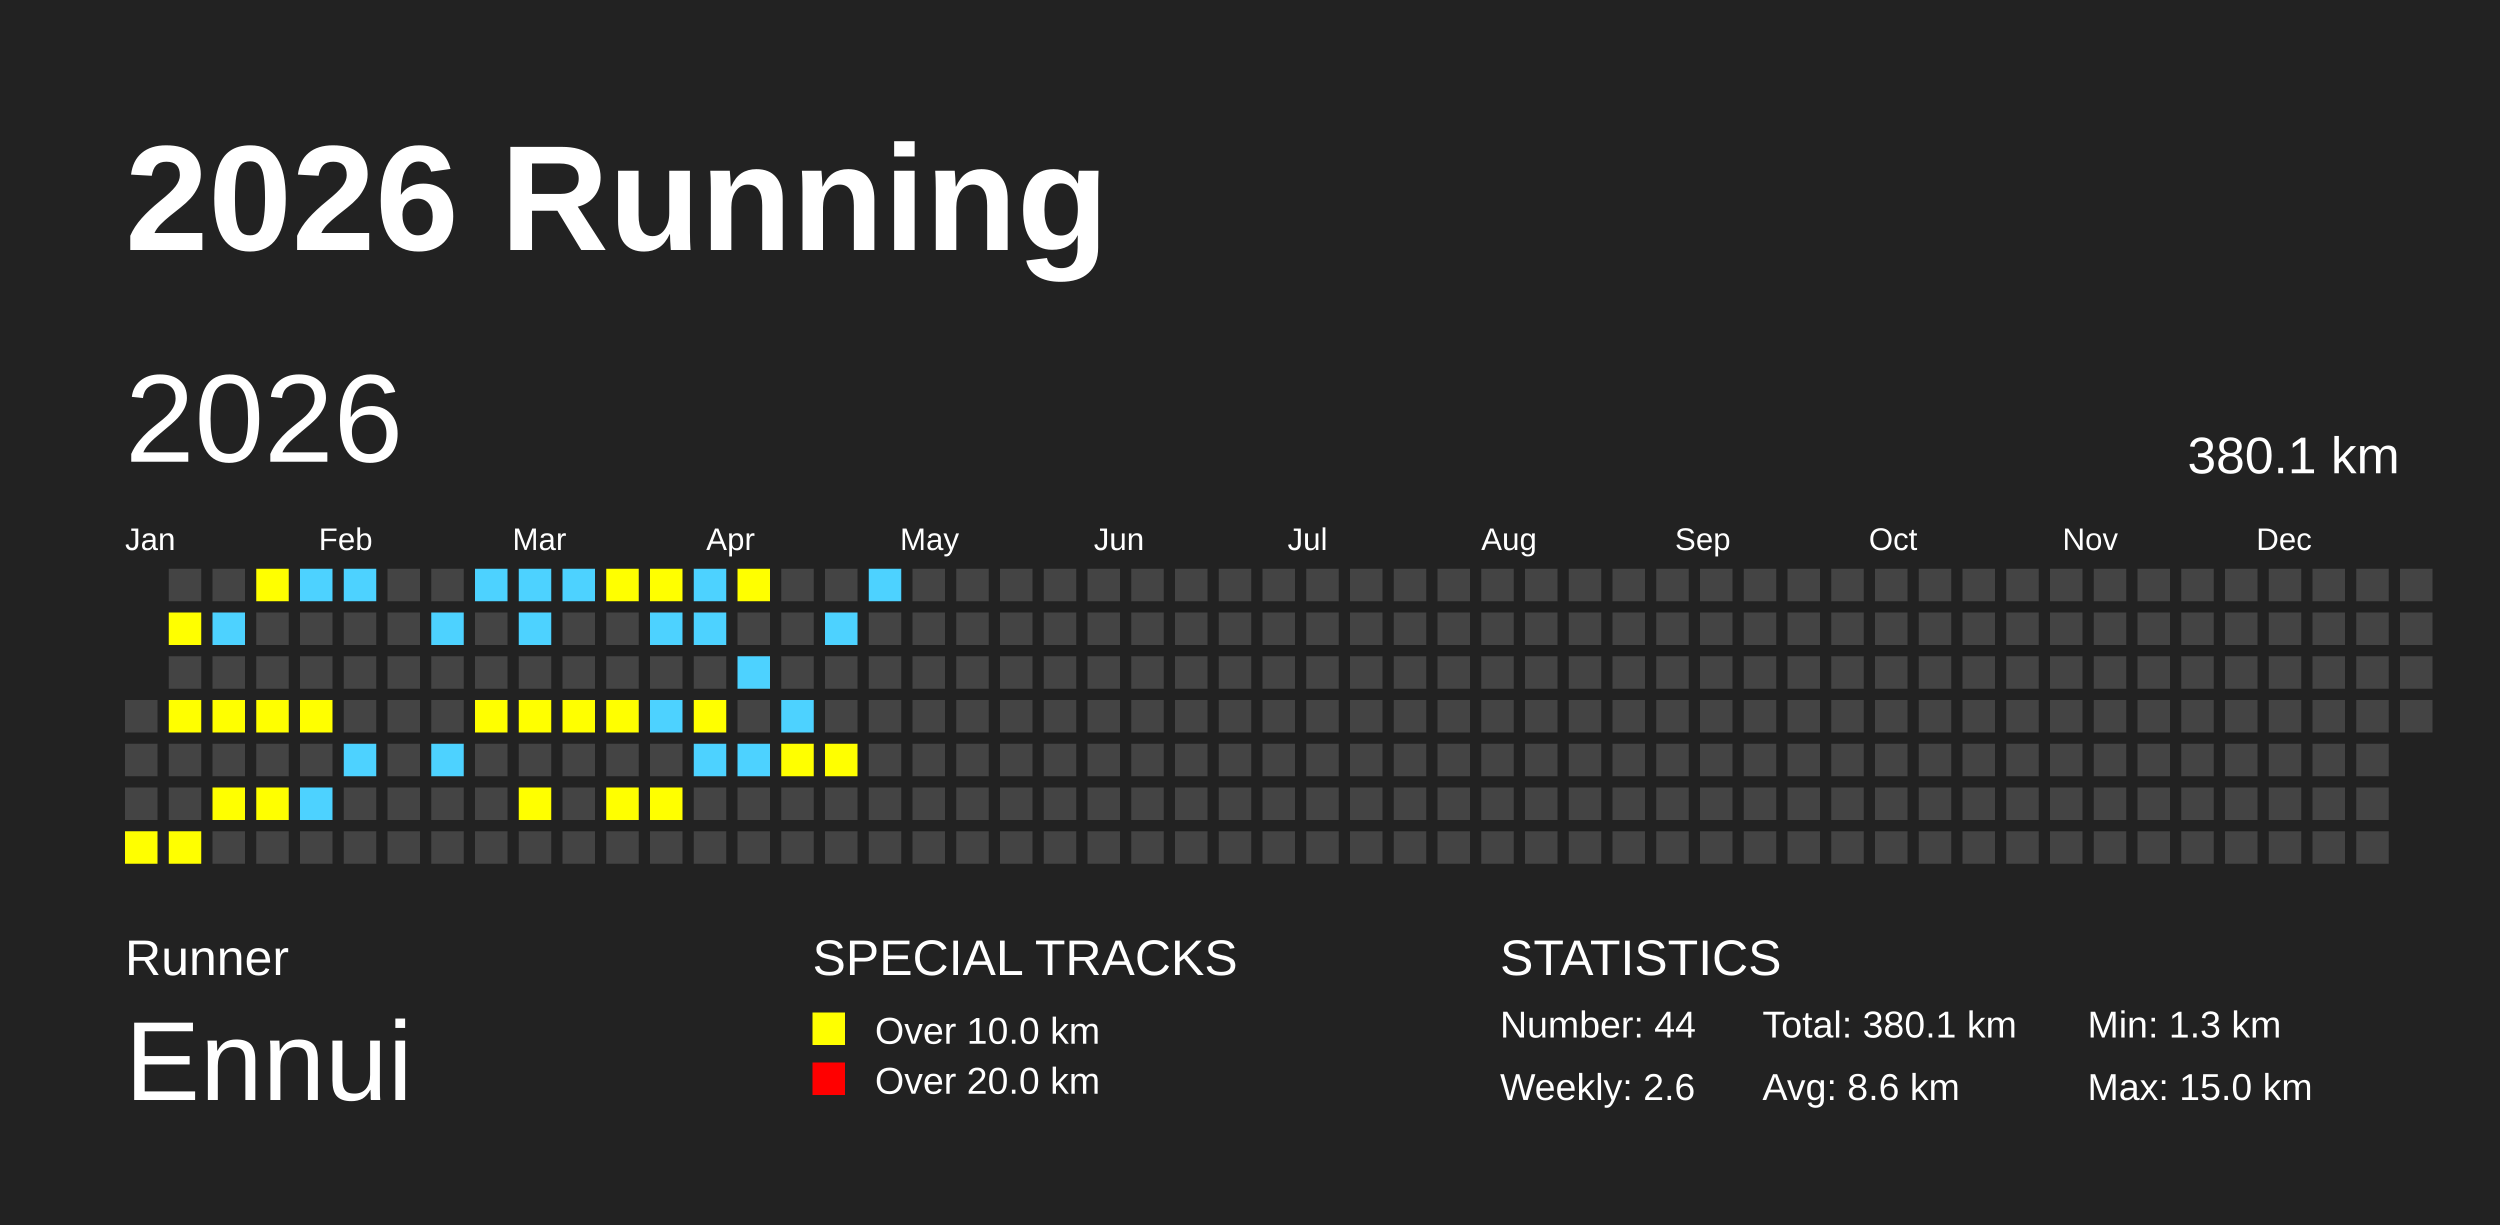
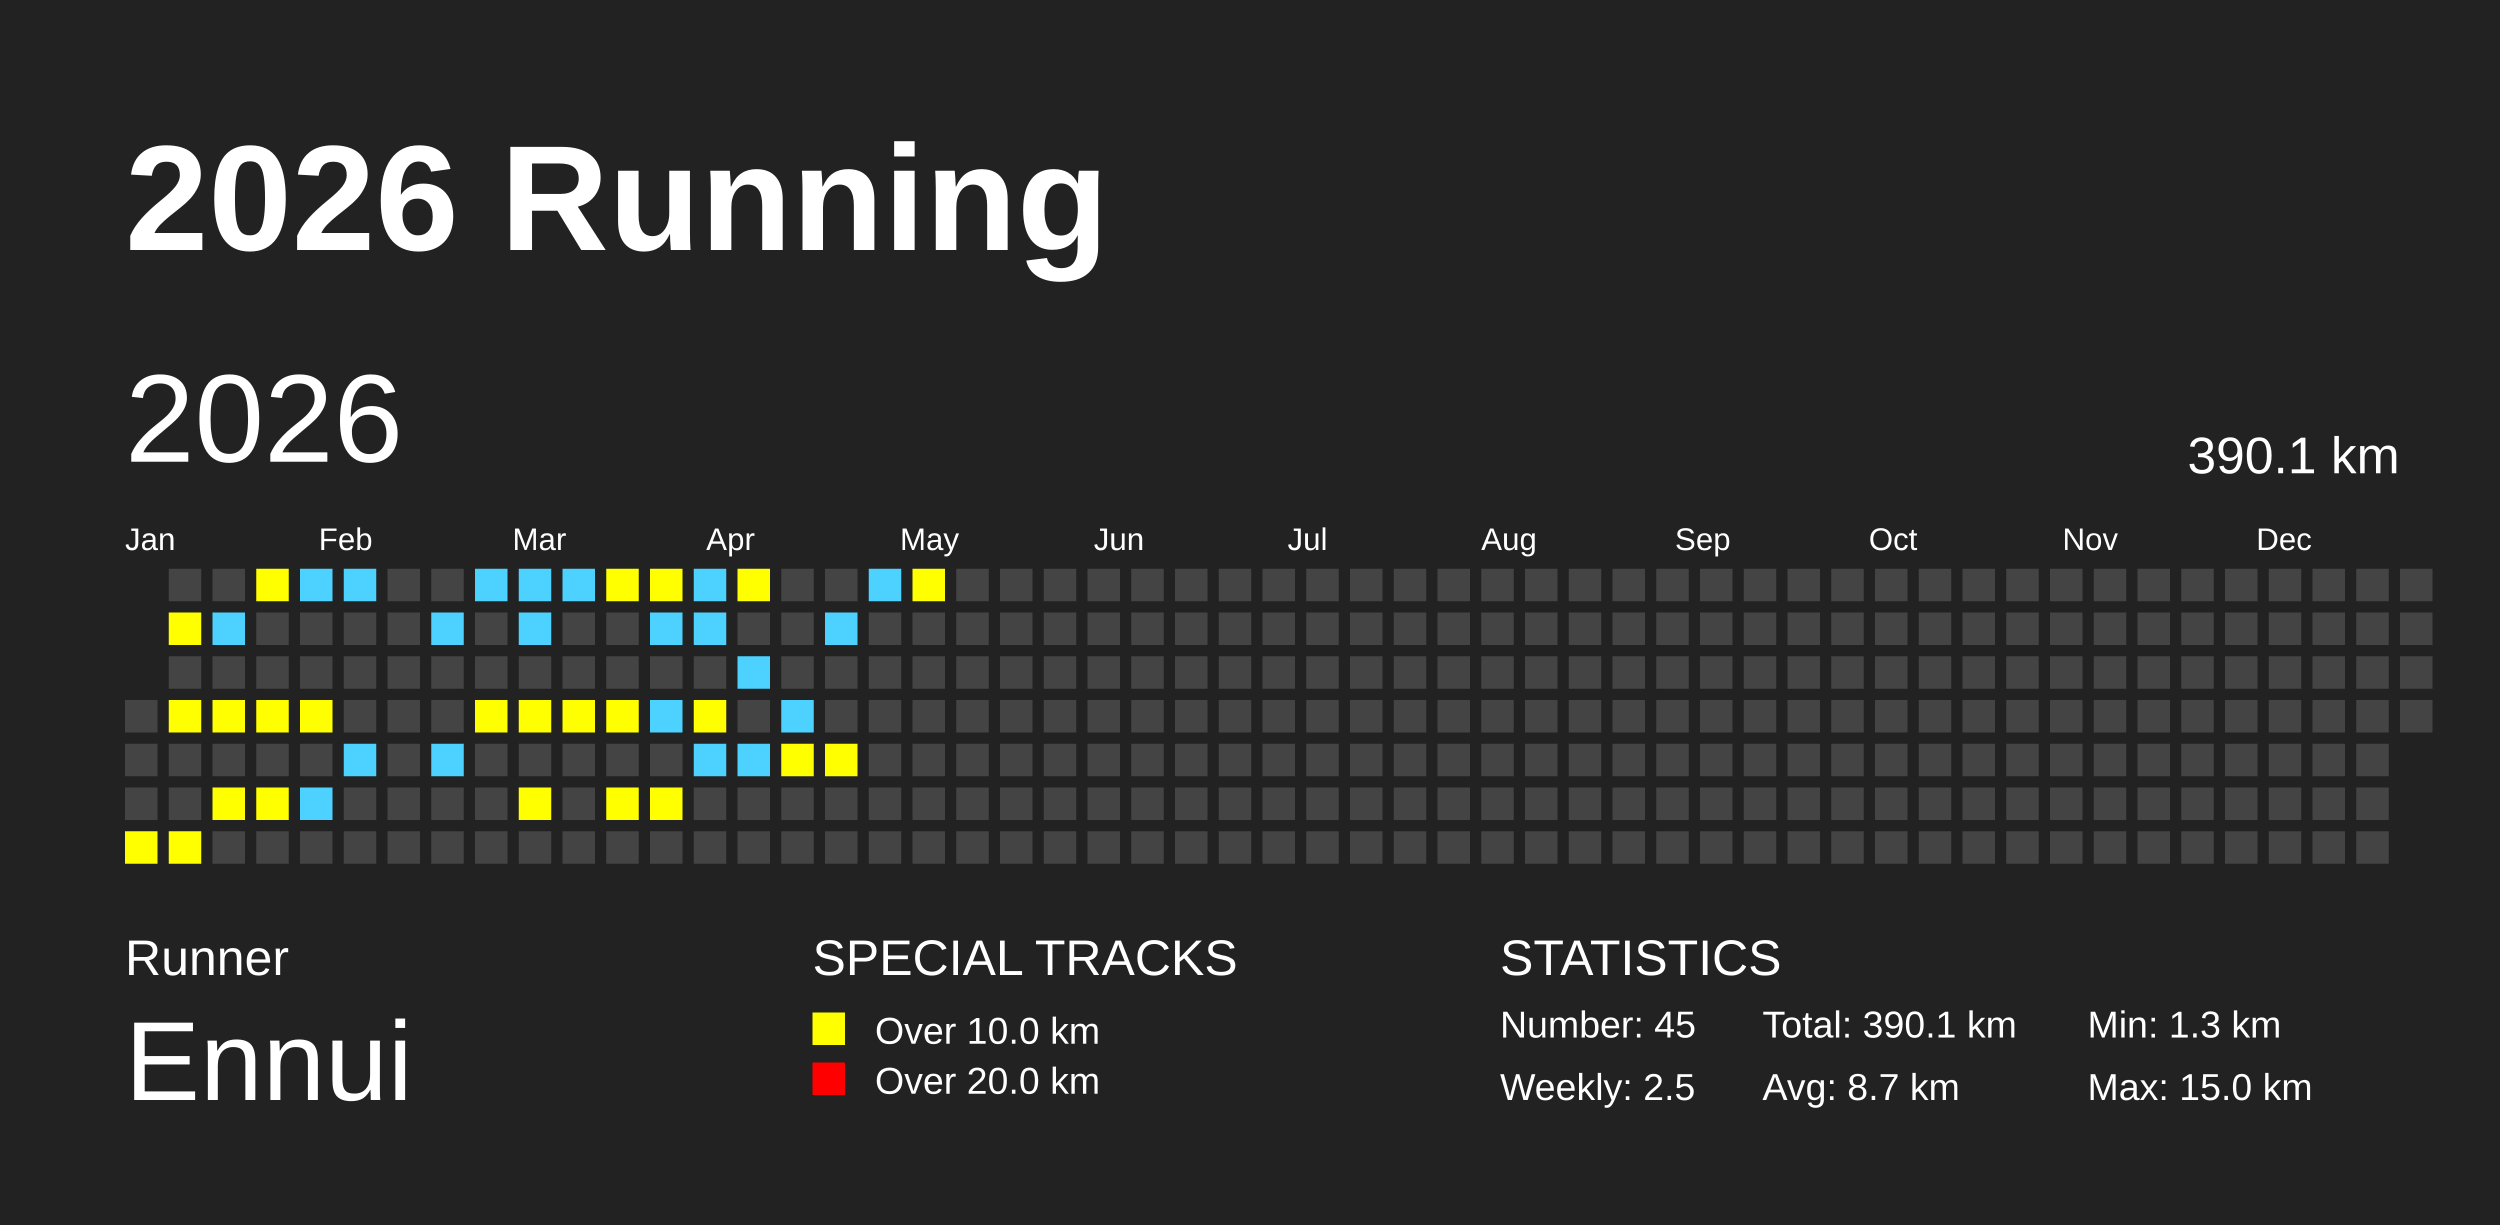
<svg xmlns="http://www.w3.org/2000/svg" baseProfile="full" height="98mm" version="1.1" viewBox="0,0,200,98" width="200mm">
  <defs />
  <rect fill="#222222" height="98" width="200" x="0" y="0" />
  <text fill="#FFFFFF" style="font-size:12px; font-family:Arial; font-weight:bold;" x="10" y="20">2026 Running</text>
  <text fill="#FFFFFF" style="font-size:4px; font-family:Arial" x="10" y="78">Runner</text>
  <text fill="#FFFFFF" style="font-size:9px; font-family:Arial" x="10" y="88">Ennui</text>
  <text fill="#FFFFFF" style="font-size:4px; font-family:Arial" x="65" y="78">SPECIAL TRACKS</text>
  <rect fill="yellow" height="2.6" width="2.6" x="65" y="81" />
  <text fill="#FFFFFF" style="font-size:3px; font-family:Arial" x="70" y="83.5">Over 10.0 km</text>
  <rect fill="red" height="2.6" width="2.6" x="65" y="85" />
  <text fill="#FFFFFF" style="font-size:3px; font-family:Arial" x="70" y="87.5">Over 20.0 km</text>
  <text fill="#FFFFFF" style="font-size:4px; font-family:Arial" x="120" y="78">STATISTICS</text>
-   <text fill="#FFFFFF" style="font-size:3px; font-family:Arial" x="120" y="83">Number: 44</text>
-   <text fill="#FFFFFF" style="font-size:3px; font-family:Arial" x="120" y="88">Weekly: 2.6</text>
-   <text fill="#FFFFFF" style="font-size:3px; font-family:Arial" x="141" y="83">Total: 380.1 km</text>
-   <text fill="#FFFFFF" style="font-size:3px; font-family:Arial" x="141" y="88">Avg: 8.6 km</text>
+   <text fill="#FFFFFF" style="font-size:3px; font-family:Arial" x="120" y="83">Number: 45</text>
+   <text fill="#FFFFFF" style="font-size:3px; font-family:Arial" x="120" y="88">Weekly: 2.5</text>
+   <text fill="#FFFFFF" style="font-size:3px; font-family:Arial" x="141" y="83">Total: 390.1 km</text>
+   <text fill="#FFFFFF" style="font-size:3px; font-family:Arial" x="141" y="88">Avg: 8.7 km</text>
  <text fill="#FFFFFF" style="font-size:3px; font-family:Arial" x="167" y="83">Min: 1.3 km</text>
  <text fill="#FFFFFF" style="font-size:3px; font-family:Arial" x="167" y="88">Max: 15.0 km</text>
  <text dominant-baseline="hanging" fill="#FFFFFF" style="font-size:10.0px; font-family:Arial;" x="10" y="30">2026</text>
-   <text dominant-baseline="hanging" fill="#FFFFFF" style="font-size:4.125px; font-family:Arial;" x="175" y="35">380.1 km</text>
+   <text dominant-baseline="hanging" fill="#FFFFFF" style="font-size:4.125px; font-family:Arial;" x="175" y="35">390.1 km</text>
  <text fill="#FFFFFF" style="font-size:2.5px; font-family:Arial" x="10.0" y="44">Jan</text>
  <text fill="#FFFFFF" style="font-size:2.5px; font-family:Arial" x="25.5" y="44">Feb</text>
  <text fill="#FFFFFF" style="font-size:2.5px; font-family:Arial" x="41.0" y="44">Mar</text>
  <text fill="#FFFFFF" style="font-size:2.5px; font-family:Arial" x="56.5" y="44">Apr</text>
  <text fill="#FFFFFF" style="font-size:2.5px; font-family:Arial" x="72.0" y="44">May</text>
  <text fill="#FFFFFF" style="font-size:2.5px; font-family:Arial" x="87.5" y="44">Jun</text>
  <text fill="#FFFFFF" style="font-size:2.5px; font-family:Arial" x="103.0" y="44">Jul</text>
  <text fill="#FFFFFF" style="font-size:2.5px; font-family:Arial" x="118.5" y="44">Aug</text>
  <text fill="#FFFFFF" style="font-size:2.5px; font-family:Arial" x="134.0" y="44">Sep</text>
  <text fill="#FFFFFF" style="font-size:2.5px; font-family:Arial" x="149.5" y="44">Oct</text>
  <text fill="#FFFFFF" style="font-size:2.5px; font-family:Arial" x="165.0" y="44">Nov</text>
  <text fill="#FFFFFF" style="font-size:2.5px; font-family:Arial" x="180.5" y="44">Dec</text>
  <rect fill="#444444" height="2.6" width="2.6" x="10.0" y="56.0" />
  <rect fill="#444444" height="2.6" width="2.6" x="10.0" y="59.5" />
  <rect fill="#444444" height="2.6" width="2.6" x="10.0" y="63.0" />
  <rect fill="yellow" height="2.6" width="2.6" x="10.0" y="66.5" />
  <rect fill="#444444" height="2.6" width="2.6" x="13.5" y="45.5" />
  <rect fill="yellow" height="2.6" width="2.6" x="13.5" y="49.0" />
  <rect fill="#444444" height="2.6" width="2.6" x="13.5" y="52.5" />
  <rect fill="yellow" height="2.6" width="2.6" x="13.5" y="56.0" />
  <rect fill="#444444" height="2.6" width="2.6" x="13.5" y="59.5" />
  <rect fill="#444444" height="2.6" width="2.6" x="13.5" y="63.0" />
  <rect fill="yellow" height="2.6" width="2.6" x="13.5" y="66.5" />
  <rect fill="#444444" height="2.6" width="2.6" x="17.0" y="45.5" />
  <rect fill="#4DD2FF" height="2.6" width="2.6" x="17.0" y="49.0" />
  <rect fill="#444444" height="2.6" width="2.6" x="17.0" y="52.5" />
  <rect fill="yellow" height="2.6" width="2.6" x="17.0" y="56.0" />
  <rect fill="#444444" height="2.6" width="2.6" x="17.0" y="59.5" />
  <rect fill="yellow" height="2.6" width="2.6" x="17.0" y="63.0" />
  <rect fill="#444444" height="2.6" width="2.6" x="17.0" y="66.5" />
  <rect fill="yellow" height="2.6" width="2.6" x="20.5" y="45.5" />
  <rect fill="#444444" height="2.6" width="2.6" x="20.5" y="49.0" />
  <rect fill="#444444" height="2.6" width="2.6" x="20.5" y="52.5" />
  <rect fill="yellow" height="2.6" width="2.6" x="20.5" y="56.0" />
  <rect fill="#444444" height="2.6" width="2.6" x="20.5" y="59.5" />
  <rect fill="yellow" height="2.6" width="2.6" x="20.5" y="63.0" />
  <rect fill="#444444" height="2.6" width="2.6" x="20.5" y="66.5" />
  <rect fill="#4DD2FF" height="2.6" width="2.6" x="24.0" y="45.5" />
  <rect fill="#444444" height="2.6" width="2.6" x="24.0" y="49.0" />
  <rect fill="#444444" height="2.6" width="2.6" x="24.0" y="52.5" />
  <rect fill="yellow" height="2.6" width="2.6" x="24.0" y="56.0" />
  <rect fill="#444444" height="2.6" width="2.6" x="24.0" y="59.5" />
  <rect fill="#4DD2FF" height="2.6" width="2.6" x="24.0" y="63.0" />
  <rect fill="#444444" height="2.6" width="2.6" x="24.0" y="66.5" />
  <rect fill="#4DD2FF" height="2.6" width="2.6" x="27.5" y="45.5" />
  <rect fill="#444444" height="2.6" width="2.6" x="27.5" y="49.0" />
  <rect fill="#444444" height="2.6" width="2.6" x="27.5" y="52.5" />
  <rect fill="#444444" height="2.6" width="2.6" x="27.5" y="56.0" />
  <rect fill="#4DD2FF" height="2.6" width="2.6" x="27.5" y="59.5" />
  <rect fill="#444444" height="2.6" width="2.6" x="27.5" y="63.0" />
  <rect fill="#444444" height="2.6" width="2.6" x="27.5" y="66.5" />
  <rect fill="#444444" height="2.6" width="2.6" x="31.0" y="45.5" />
  <rect fill="#444444" height="2.6" width="2.6" x="31.0" y="49.0" />
  <rect fill="#444444" height="2.6" width="2.6" x="31.0" y="52.5" />
  <rect fill="#444444" height="2.6" width="2.6" x="31.0" y="56.0" />
  <rect fill="#444444" height="2.6" width="2.6" x="31.0" y="59.5" />
  <rect fill="#444444" height="2.6" width="2.6" x="31.0" y="63.0" />
  <rect fill="#444444" height="2.6" width="2.6" x="31.0" y="66.5" />
  <rect fill="#444444" height="2.6" width="2.6" x="34.5" y="45.5" />
  <rect fill="#4DD2FF" height="2.6" width="2.6" x="34.5" y="49.0" />
  <rect fill="#444444" height="2.6" width="2.6" x="34.5" y="52.5" />
  <rect fill="#444444" height="2.6" width="2.6" x="34.5" y="56.0" />
  <rect fill="#4DD2FF" height="2.6" width="2.6" x="34.5" y="59.5" />
  <rect fill="#444444" height="2.6" width="2.6" x="34.5" y="63.0" />
  <rect fill="#444444" height="2.6" width="2.6" x="34.5" y="66.5" />
  <rect fill="#4DD2FF" height="2.6" width="2.6" x="38.0" y="45.5" />
  <rect fill="#444444" height="2.6" width="2.6" x="38.0" y="49.0" />
  <rect fill="#444444" height="2.6" width="2.6" x="38.0" y="52.5" />
  <rect fill="yellow" height="2.6" width="2.6" x="38.0" y="56.0" />
  <rect fill="#444444" height="2.6" width="2.6" x="38.0" y="59.5" />
  <rect fill="#444444" height="2.6" width="2.6" x="38.0" y="63.0" />
  <rect fill="#444444" height="2.6" width="2.6" x="38.0" y="66.5" />
  <rect fill="#4DD2FF" height="2.6" width="2.6" x="41.5" y="45.5" />
  <rect fill="#4DD2FF" height="2.6" width="2.6" x="41.5" y="49.0" />
  <rect fill="#444444" height="2.6" width="2.6" x="41.5" y="52.5" />
  <rect fill="yellow" height="2.6" width="2.6" x="41.5" y="56.0" />
  <rect fill="#444444" height="2.6" width="2.6" x="41.5" y="59.5" />
  <rect fill="yellow" height="2.6" width="2.6" x="41.5" y="63.0" />
  <rect fill="#444444" height="2.6" width="2.6" x="41.5" y="66.5" />
  <rect fill="#4DD2FF" height="2.6" width="2.6" x="45.0" y="45.5" />
  <rect fill="#444444" height="2.6" width="2.6" x="45.0" y="49.0" />
  <rect fill="#444444" height="2.6" width="2.6" x="45.0" y="52.5" />
  <rect fill="yellow" height="2.6" width="2.6" x="45.0" y="56.0" />
  <rect fill="#444444" height="2.6" width="2.6" x="45.0" y="59.5" />
  <rect fill="#444444" height="2.6" width="2.6" x="45.0" y="63.0" />
  <rect fill="#444444" height="2.6" width="2.6" x="45.0" y="66.5" />
  <rect fill="yellow" height="2.6" width="2.6" x="48.5" y="45.5" />
  <rect fill="#444444" height="2.6" width="2.6" x="48.5" y="49.0" />
  <rect fill="#444444" height="2.6" width="2.6" x="48.5" y="52.5" />
  <rect fill="yellow" height="2.6" width="2.6" x="48.5" y="56.0" />
  <rect fill="#444444" height="2.6" width="2.6" x="48.5" y="59.5" />
  <rect fill="yellow" height="2.6" width="2.6" x="48.5" y="63.0" />
  <rect fill="#444444" height="2.6" width="2.6" x="48.5" y="66.5" />
  <rect fill="yellow" height="2.6" width="2.6" x="52.0" y="45.5" />
  <rect fill="#4DD2FF" height="2.6" width="2.6" x="52.0" y="49.0" />
  <rect fill="#444444" height="2.6" width="2.6" x="52.0" y="52.5" />
  <rect fill="#4DD2FF" height="2.6" width="2.6" x="52.0" y="56.0" />
  <rect fill="#444444" height="2.6" width="2.6" x="52.0" y="59.5" />
  <rect fill="yellow" height="2.6" width="2.6" x="52.0" y="63.0" />
  <rect fill="#444444" height="2.6" width="2.6" x="52.0" y="66.5" />
  <rect fill="#4DD2FF" height="2.6" width="2.6" x="55.5" y="45.5" />
  <rect fill="#4DD2FF" height="2.6" width="2.6" x="55.5" y="49.0" />
  <rect fill="#444444" height="2.6" width="2.6" x="55.5" y="52.5" />
  <rect fill="yellow" height="2.6" width="2.6" x="55.5" y="56.0" />
  <rect fill="#4DD2FF" height="2.6" width="2.6" x="55.5" y="59.5" />
  <rect fill="#444444" height="2.6" width="2.6" x="55.5" y="63.0" />
  <rect fill="#444444" height="2.6" width="2.6" x="55.5" y="66.5" />
  <rect fill="yellow" height="2.6" width="2.6" x="59.0" y="45.5" />
  <rect fill="#444444" height="2.6" width="2.6" x="59.0" y="49.0" />
  <rect fill="#4DD2FF" height="2.6" width="2.6" x="59.0" y="52.5" />
  <rect fill="#444444" height="2.6" width="2.6" x="59.0" y="56.0" />
  <rect fill="#4DD2FF" height="2.6" width="2.6" x="59.0" y="59.5" />
  <rect fill="#444444" height="2.6" width="2.6" x="59.0" y="63.0" />
  <rect fill="#444444" height="2.6" width="2.6" x="59.0" y="66.5" />
  <rect fill="#444444" height="2.6" width="2.6" x="62.5" y="45.5" />
  <rect fill="#444444" height="2.6" width="2.6" x="62.5" y="49.0" />
  <rect fill="#444444" height="2.6" width="2.6" x="62.5" y="52.5" />
  <rect fill="#4DD2FF" height="2.6" width="2.6" x="62.5" y="56.0" />
  <rect fill="yellow" height="2.6" width="2.6" x="62.5" y="59.5" />
  <rect fill="#444444" height="2.6" width="2.6" x="62.5" y="63.0" />
  <rect fill="#444444" height="2.6" width="2.6" x="62.5" y="66.5" />
  <rect fill="#444444" height="2.6" width="2.6" x="66.0" y="45.5" />
  <rect fill="#4DD2FF" height="2.6" width="2.6" x="66.0" y="49.0" />
  <rect fill="#444444" height="2.6" width="2.6" x="66.0" y="52.5" />
  <rect fill="#444444" height="2.6" width="2.6" x="66.0" y="56.0" />
  <rect fill="yellow" height="2.6" width="2.6" x="66.0" y="59.5" />
  <rect fill="#444444" height="2.6" width="2.6" x="66.0" y="63.0" />
  <rect fill="#444444" height="2.6" width="2.6" x="66.0" y="66.5" />
  <rect fill="#4DD2FF" height="2.6" width="2.6" x="69.5" y="45.5" />
  <rect fill="#444444" height="2.6" width="2.6" x="69.5" y="49.0" />
  <rect fill="#444444" height="2.6" width="2.6" x="69.5" y="52.5" />
  <rect fill="#444444" height="2.6" width="2.6" x="69.5" y="56.0" />
  <rect fill="#444444" height="2.6" width="2.6" x="69.5" y="59.5" />
  <rect fill="#444444" height="2.6" width="2.6" x="69.5" y="63.0" />
  <rect fill="#444444" height="2.6" width="2.6" x="69.5" y="66.5" />
-   <rect fill="#444444" height="2.6" width="2.6" x="73.0" y="45.5" />
+   <rect fill="yellow" height="2.6" width="2.6" x="73.0" y="45.5" />
  <rect fill="#444444" height="2.6" width="2.6" x="73.0" y="49.0" />
  <rect fill="#444444" height="2.6" width="2.6" x="73.0" y="52.5" />
  <rect fill="#444444" height="2.6" width="2.6" x="73.0" y="56.0" />
  <rect fill="#444444" height="2.6" width="2.6" x="73.0" y="59.5" />
  <rect fill="#444444" height="2.6" width="2.6" x="73.0" y="63.0" />
  <rect fill="#444444" height="2.6" width="2.6" x="73.0" y="66.5" />
  <rect fill="#444444" height="2.6" width="2.6" x="76.5" y="45.5" />
  <rect fill="#444444" height="2.6" width="2.6" x="76.5" y="49.0" />
  <rect fill="#444444" height="2.6" width="2.6" x="76.5" y="52.5" />
  <rect fill="#444444" height="2.6" width="2.6" x="76.5" y="56.0" />
  <rect fill="#444444" height="2.6" width="2.6" x="76.5" y="59.5" />
  <rect fill="#444444" height="2.6" width="2.6" x="76.5" y="63.0" />
  <rect fill="#444444" height="2.6" width="2.6" x="76.5" y="66.5" />
  <rect fill="#444444" height="2.6" width="2.6" x="80.0" y="45.5" />
  <rect fill="#444444" height="2.6" width="2.6" x="80.0" y="49.0" />
  <rect fill="#444444" height="2.6" width="2.6" x="80.0" y="52.5" />
  <rect fill="#444444" height="2.6" width="2.6" x="80.0" y="56.0" />
  <rect fill="#444444" height="2.6" width="2.6" x="80.0" y="59.5" />
  <rect fill="#444444" height="2.6" width="2.6" x="80.0" y="63.0" />
  <rect fill="#444444" height="2.6" width="2.6" x="80.0" y="66.5" />
  <rect fill="#444444" height="2.6" width="2.6" x="83.5" y="45.5" />
  <rect fill="#444444" height="2.6" width="2.6" x="83.5" y="49.0" />
  <rect fill="#444444" height="2.6" width="2.6" x="83.5" y="52.5" />
  <rect fill="#444444" height="2.6" width="2.6" x="83.5" y="56.0" />
  <rect fill="#444444" height="2.6" width="2.6" x="83.5" y="59.5" />
  <rect fill="#444444" height="2.6" width="2.6" x="83.5" y="63.0" />
  <rect fill="#444444" height="2.6" width="2.6" x="83.5" y="66.5" />
  <rect fill="#444444" height="2.6" width="2.6" x="87.0" y="45.5" />
  <rect fill="#444444" height="2.6" width="2.6" x="87.0" y="49.0" />
  <rect fill="#444444" height="2.6" width="2.6" x="87.0" y="52.5" />
  <rect fill="#444444" height="2.6" width="2.6" x="87.0" y="56.0" />
  <rect fill="#444444" height="2.6" width="2.6" x="87.0" y="59.5" />
  <rect fill="#444444" height="2.6" width="2.6" x="87.0" y="63.0" />
  <rect fill="#444444" height="2.6" width="2.6" x="87.0" y="66.5" />
  <rect fill="#444444" height="2.6" width="2.6" x="90.5" y="45.5" />
  <rect fill="#444444" height="2.6" width="2.6" x="90.5" y="49.0" />
  <rect fill="#444444" height="2.6" width="2.6" x="90.5" y="52.5" />
  <rect fill="#444444" height="2.6" width="2.6" x="90.5" y="56.0" />
  <rect fill="#444444" height="2.6" width="2.6" x="90.5" y="59.5" />
  <rect fill="#444444" height="2.6" width="2.6" x="90.5" y="63.0" />
  <rect fill="#444444" height="2.6" width="2.6" x="90.5" y="66.5" />
  <rect fill="#444444" height="2.6" width="2.6" x="94.0" y="45.5" />
  <rect fill="#444444" height="2.6" width="2.6" x="94.0" y="49.0" />
  <rect fill="#444444" height="2.6" width="2.6" x="94.0" y="52.5" />
  <rect fill="#444444" height="2.6" width="2.6" x="94.0" y="56.0" />
  <rect fill="#444444" height="2.6" width="2.6" x="94.0" y="59.5" />
  <rect fill="#444444" height="2.6" width="2.6" x="94.0" y="63.0" />
  <rect fill="#444444" height="2.6" width="2.6" x="94.0" y="66.5" />
  <rect fill="#444444" height="2.6" width="2.6" x="97.5" y="45.5" />
  <rect fill="#444444" height="2.6" width="2.6" x="97.5" y="49.0" />
  <rect fill="#444444" height="2.6" width="2.6" x="97.5" y="52.5" />
  <rect fill="#444444" height="2.6" width="2.6" x="97.5" y="56.0" />
  <rect fill="#444444" height="2.6" width="2.6" x="97.5" y="59.5" />
  <rect fill="#444444" height="2.6" width="2.6" x="97.5" y="63.0" />
  <rect fill="#444444" height="2.6" width="2.6" x="97.5" y="66.5" />
  <rect fill="#444444" height="2.6" width="2.6" x="101.0" y="45.5" />
  <rect fill="#444444" height="2.6" width="2.6" x="101.0" y="49.0" />
  <rect fill="#444444" height="2.6" width="2.6" x="101.0" y="52.5" />
  <rect fill="#444444" height="2.6" width="2.6" x="101.0" y="56.0" />
  <rect fill="#444444" height="2.6" width="2.6" x="101.0" y="59.5" />
  <rect fill="#444444" height="2.6" width="2.6" x="101.0" y="63.0" />
  <rect fill="#444444" height="2.6" width="2.6" x="101.0" y="66.5" />
  <rect fill="#444444" height="2.6" width="2.6" x="104.5" y="45.5" />
  <rect fill="#444444" height="2.6" width="2.6" x="104.5" y="49.0" />
  <rect fill="#444444" height="2.6" width="2.6" x="104.5" y="52.5" />
  <rect fill="#444444" height="2.6" width="2.6" x="104.5" y="56.0" />
  <rect fill="#444444" height="2.6" width="2.6" x="104.5" y="59.5" />
  <rect fill="#444444" height="2.6" width="2.6" x="104.5" y="63.0" />
  <rect fill="#444444" height="2.6" width="2.6" x="104.5" y="66.5" />
  <rect fill="#444444" height="2.6" width="2.6" x="108.0" y="45.5" />
  <rect fill="#444444" height="2.6" width="2.6" x="108.0" y="49.0" />
  <rect fill="#444444" height="2.6" width="2.6" x="108.0" y="52.5" />
  <rect fill="#444444" height="2.6" width="2.6" x="108.0" y="56.0" />
  <rect fill="#444444" height="2.6" width="2.6" x="108.0" y="59.5" />
  <rect fill="#444444" height="2.6" width="2.6" x="108.0" y="63.0" />
  <rect fill="#444444" height="2.6" width="2.6" x="108.0" y="66.5" />
  <rect fill="#444444" height="2.6" width="2.6" x="111.5" y="45.5" />
  <rect fill="#444444" height="2.6" width="2.6" x="111.5" y="49.0" />
  <rect fill="#444444" height="2.6" width="2.6" x="111.5" y="52.5" />
  <rect fill="#444444" height="2.6" width="2.6" x="111.5" y="56.0" />
  <rect fill="#444444" height="2.6" width="2.6" x="111.5" y="59.5" />
  <rect fill="#444444" height="2.6" width="2.6" x="111.5" y="63.0" />
  <rect fill="#444444" height="2.6" width="2.6" x="111.5" y="66.5" />
  <rect fill="#444444" height="2.6" width="2.6" x="115.0" y="45.5" />
  <rect fill="#444444" height="2.6" width="2.6" x="115.0" y="49.0" />
  <rect fill="#444444" height="2.6" width="2.6" x="115.0" y="52.5" />
  <rect fill="#444444" height="2.6" width="2.6" x="115.0" y="56.0" />
  <rect fill="#444444" height="2.6" width="2.6" x="115.0" y="59.5" />
  <rect fill="#444444" height="2.6" width="2.6" x="115.0" y="63.0" />
  <rect fill="#444444" height="2.6" width="2.6" x="115.0" y="66.5" />
  <rect fill="#444444" height="2.6" width="2.6" x="118.5" y="45.5" />
  <rect fill="#444444" height="2.6" width="2.6" x="118.5" y="49.0" />
  <rect fill="#444444" height="2.6" width="2.6" x="118.5" y="52.5" />
  <rect fill="#444444" height="2.6" width="2.6" x="118.5" y="56.0" />
  <rect fill="#444444" height="2.6" width="2.6" x="118.5" y="59.5" />
  <rect fill="#444444" height="2.6" width="2.6" x="118.5" y="63.0" />
  <rect fill="#444444" height="2.6" width="2.6" x="118.5" y="66.5" />
  <rect fill="#444444" height="2.6" width="2.6" x="122.0" y="45.5" />
  <rect fill="#444444" height="2.6" width="2.6" x="122.0" y="49.0" />
  <rect fill="#444444" height="2.6" width="2.6" x="122.0" y="52.5" />
  <rect fill="#444444" height="2.6" width="2.6" x="122.0" y="56.0" />
  <rect fill="#444444" height="2.6" width="2.6" x="122.0" y="59.5" />
  <rect fill="#444444" height="2.6" width="2.6" x="122.0" y="63.0" />
  <rect fill="#444444" height="2.6" width="2.6" x="122.0" y="66.5" />
  <rect fill="#444444" height="2.6" width="2.6" x="125.5" y="45.5" />
  <rect fill="#444444" height="2.6" width="2.6" x="125.5" y="49.0" />
  <rect fill="#444444" height="2.6" width="2.6" x="125.5" y="52.5" />
  <rect fill="#444444" height="2.6" width="2.6" x="125.5" y="56.0" />
  <rect fill="#444444" height="2.6" width="2.6" x="125.5" y="59.5" />
  <rect fill="#444444" height="2.6" width="2.6" x="125.5" y="63.0" />
  <rect fill="#444444" height="2.6" width="2.6" x="125.5" y="66.5" />
  <rect fill="#444444" height="2.6" width="2.6" x="129.0" y="45.5" />
  <rect fill="#444444" height="2.6" width="2.6" x="129.0" y="49.0" />
  <rect fill="#444444" height="2.6" width="2.6" x="129.0" y="52.5" />
  <rect fill="#444444" height="2.6" width="2.6" x="129.0" y="56.0" />
  <rect fill="#444444" height="2.6" width="2.6" x="129.0" y="59.5" />
  <rect fill="#444444" height="2.6" width="2.6" x="129.0" y="63.0" />
  <rect fill="#444444" height="2.6" width="2.6" x="129.0" y="66.5" />
  <rect fill="#444444" height="2.6" width="2.6" x="132.5" y="45.5" />
  <rect fill="#444444" height="2.6" width="2.6" x="132.5" y="49.0" />
  <rect fill="#444444" height="2.6" width="2.6" x="132.5" y="52.5" />
  <rect fill="#444444" height="2.6" width="2.6" x="132.5" y="56.0" />
  <rect fill="#444444" height="2.6" width="2.6" x="132.5" y="59.5" />
  <rect fill="#444444" height="2.6" width="2.6" x="132.5" y="63.0" />
  <rect fill="#444444" height="2.6" width="2.6" x="132.5" y="66.5" />
  <rect fill="#444444" height="2.6" width="2.6" x="136.0" y="45.5" />
  <rect fill="#444444" height="2.6" width="2.6" x="136.0" y="49.0" />
  <rect fill="#444444" height="2.6" width="2.6" x="136.0" y="52.5" />
  <rect fill="#444444" height="2.6" width="2.6" x="136.0" y="56.0" />
  <rect fill="#444444" height="2.6" width="2.6" x="136.0" y="59.5" />
  <rect fill="#444444" height="2.6" width="2.6" x="136.0" y="63.0" />
  <rect fill="#444444" height="2.6" width="2.6" x="136.0" y="66.5" />
  <rect fill="#444444" height="2.6" width="2.6" x="139.5" y="45.5" />
  <rect fill="#444444" height="2.6" width="2.6" x="139.5" y="49.0" />
  <rect fill="#444444" height="2.6" width="2.6" x="139.5" y="52.5" />
  <rect fill="#444444" height="2.6" width="2.6" x="139.5" y="56.0" />
  <rect fill="#444444" height="2.6" width="2.6" x="139.5" y="59.5" />
  <rect fill="#444444" height="2.6" width="2.6" x="139.5" y="63.0" />
  <rect fill="#444444" height="2.6" width="2.6" x="139.5" y="66.5" />
  <rect fill="#444444" height="2.6" width="2.6" x="143.0" y="45.5" />
  <rect fill="#444444" height="2.6" width="2.6" x="143.0" y="49.0" />
  <rect fill="#444444" height="2.6" width="2.6" x="143.0" y="52.5" />
  <rect fill="#444444" height="2.6" width="2.6" x="143.0" y="56.0" />
  <rect fill="#444444" height="2.6" width="2.6" x="143.0" y="59.5" />
  <rect fill="#444444" height="2.6" width="2.6" x="143.0" y="63.0" />
  <rect fill="#444444" height="2.6" width="2.6" x="143.0" y="66.5" />
  <rect fill="#444444" height="2.6" width="2.6" x="146.5" y="45.5" />
  <rect fill="#444444" height="2.6" width="2.6" x="146.5" y="49.0" />
  <rect fill="#444444" height="2.6" width="2.6" x="146.5" y="52.5" />
  <rect fill="#444444" height="2.6" width="2.6" x="146.5" y="56.0" />
  <rect fill="#444444" height="2.6" width="2.6" x="146.5" y="59.5" />
  <rect fill="#444444" height="2.6" width="2.6" x="146.5" y="63.0" />
  <rect fill="#444444" height="2.6" width="2.6" x="146.5" y="66.5" />
  <rect fill="#444444" height="2.6" width="2.6" x="150.0" y="45.5" />
  <rect fill="#444444" height="2.6" width="2.6" x="150.0" y="49.0" />
  <rect fill="#444444" height="2.6" width="2.6" x="150.0" y="52.5" />
  <rect fill="#444444" height="2.6" width="2.6" x="150.0" y="56.0" />
  <rect fill="#444444" height="2.6" width="2.6" x="150.0" y="59.5" />
  <rect fill="#444444" height="2.6" width="2.6" x="150.0" y="63.0" />
  <rect fill="#444444" height="2.6" width="2.6" x="150.0" y="66.5" />
  <rect fill="#444444" height="2.6" width="2.6" x="153.5" y="45.5" />
  <rect fill="#444444" height="2.6" width="2.6" x="153.5" y="49.0" />
  <rect fill="#444444" height="2.6" width="2.6" x="153.5" y="52.5" />
  <rect fill="#444444" height="2.6" width="2.6" x="153.5" y="56.0" />
  <rect fill="#444444" height="2.6" width="2.6" x="153.5" y="59.5" />
  <rect fill="#444444" height="2.6" width="2.6" x="153.5" y="63.0" />
  <rect fill="#444444" height="2.6" width="2.6" x="153.5" y="66.5" />
  <rect fill="#444444" height="2.6" width="2.6" x="157.0" y="45.5" />
  <rect fill="#444444" height="2.6" width="2.6" x="157.0" y="49.0" />
  <rect fill="#444444" height="2.6" width="2.6" x="157.0" y="52.5" />
  <rect fill="#444444" height="2.6" width="2.6" x="157.0" y="56.0" />
  <rect fill="#444444" height="2.6" width="2.6" x="157.0" y="59.5" />
  <rect fill="#444444" height="2.6" width="2.6" x="157.0" y="63.0" />
  <rect fill="#444444" height="2.6" width="2.6" x="157.0" y="66.5" />
  <rect fill="#444444" height="2.6" width="2.6" x="160.5" y="45.5" />
  <rect fill="#444444" height="2.6" width="2.6" x="160.5" y="49.0" />
  <rect fill="#444444" height="2.6" width="2.6" x="160.5" y="52.5" />
  <rect fill="#444444" height="2.6" width="2.6" x="160.5" y="56.0" />
  <rect fill="#444444" height="2.6" width="2.6" x="160.5" y="59.5" />
  <rect fill="#444444" height="2.6" width="2.6" x="160.5" y="63.0" />
  <rect fill="#444444" height="2.6" width="2.6" x="160.5" y="66.5" />
  <rect fill="#444444" height="2.6" width="2.6" x="164.0" y="45.5" />
  <rect fill="#444444" height="2.6" width="2.6" x="164.0" y="49.0" />
  <rect fill="#444444" height="2.6" width="2.6" x="164.0" y="52.5" />
  <rect fill="#444444" height="2.6" width="2.6" x="164.0" y="56.0" />
  <rect fill="#444444" height="2.6" width="2.6" x="164.0" y="59.5" />
  <rect fill="#444444" height="2.6" width="2.6" x="164.0" y="63.0" />
  <rect fill="#444444" height="2.6" width="2.6" x="164.0" y="66.5" />
  <rect fill="#444444" height="2.6" width="2.6" x="167.5" y="45.5" />
  <rect fill="#444444" height="2.6" width="2.6" x="167.5" y="49.0" />
  <rect fill="#444444" height="2.6" width="2.6" x="167.5" y="52.5" />
  <rect fill="#444444" height="2.6" width="2.6" x="167.5" y="56.0" />
  <rect fill="#444444" height="2.6" width="2.6" x="167.5" y="59.5" />
  <rect fill="#444444" height="2.6" width="2.6" x="167.5" y="63.0" />
  <rect fill="#444444" height="2.6" width="2.6" x="167.5" y="66.5" />
  <rect fill="#444444" height="2.6" width="2.6" x="171.0" y="45.5" />
  <rect fill="#444444" height="2.6" width="2.6" x="171.0" y="49.0" />
  <rect fill="#444444" height="2.6" width="2.6" x="171.0" y="52.5" />
  <rect fill="#444444" height="2.6" width="2.6" x="171.0" y="56.0" />
  <rect fill="#444444" height="2.6" width="2.6" x="171.0" y="59.5" />
  <rect fill="#444444" height="2.6" width="2.6" x="171.0" y="63.0" />
  <rect fill="#444444" height="2.6" width="2.6" x="171.0" y="66.5" />
  <rect fill="#444444" height="2.6" width="2.6" x="174.5" y="45.5" />
  <rect fill="#444444" height="2.6" width="2.6" x="174.5" y="49.0" />
  <rect fill="#444444" height="2.6" width="2.6" x="174.5" y="52.5" />
  <rect fill="#444444" height="2.6" width="2.6" x="174.5" y="56.0" />
  <rect fill="#444444" height="2.6" width="2.6" x="174.5" y="59.5" />
  <rect fill="#444444" height="2.6" width="2.6" x="174.5" y="63.0" />
  <rect fill="#444444" height="2.6" width="2.6" x="174.5" y="66.5" />
  <rect fill="#444444" height="2.6" width="2.6" x="178.0" y="45.5" />
  <rect fill="#444444" height="2.6" width="2.6" x="178.0" y="49.0" />
  <rect fill="#444444" height="2.6" width="2.6" x="178.0" y="52.5" />
  <rect fill="#444444" height="2.6" width="2.6" x="178.0" y="56.0" />
  <rect fill="#444444" height="2.6" width="2.6" x="178.0" y="59.5" />
  <rect fill="#444444" height="2.6" width="2.6" x="178.0" y="63.0" />
  <rect fill="#444444" height="2.6" width="2.6" x="178.0" y="66.5" />
  <rect fill="#444444" height="2.6" width="2.6" x="181.5" y="45.5" />
  <rect fill="#444444" height="2.6" width="2.6" x="181.5" y="49.0" />
  <rect fill="#444444" height="2.6" width="2.6" x="181.5" y="52.5" />
  <rect fill="#444444" height="2.6" width="2.6" x="181.5" y="56.0" />
  <rect fill="#444444" height="2.6" width="2.6" x="181.5" y="59.5" />
  <rect fill="#444444" height="2.6" width="2.6" x="181.5" y="63.0" />
  <rect fill="#444444" height="2.6" width="2.6" x="181.5" y="66.5" />
  <rect fill="#444444" height="2.6" width="2.6" x="185.0" y="45.5" />
  <rect fill="#444444" height="2.6" width="2.6" x="185.0" y="49.0" />
  <rect fill="#444444" height="2.6" width="2.6" x="185.0" y="52.5" />
  <rect fill="#444444" height="2.6" width="2.6" x="185.0" y="56.0" />
  <rect fill="#444444" height="2.6" width="2.6" x="185.0" y="59.5" />
  <rect fill="#444444" height="2.6" width="2.6" x="185.0" y="63.0" />
  <rect fill="#444444" height="2.6" width="2.6" x="185.0" y="66.5" />
  <rect fill="#444444" height="2.6" width="2.6" x="188.5" y="45.5" />
  <rect fill="#444444" height="2.6" width="2.6" x="188.5" y="49.0" />
  <rect fill="#444444" height="2.6" width="2.6" x="188.5" y="52.5" />
  <rect fill="#444444" height="2.6" width="2.6" x="188.5" y="56.0" />
  <rect fill="#444444" height="2.6" width="2.6" x="188.5" y="59.5" />
  <rect fill="#444444" height="2.6" width="2.6" x="188.5" y="63.0" />
  <rect fill="#444444" height="2.6" width="2.6" x="188.5" y="66.5" />
  <rect fill="#444444" height="2.6" width="2.6" x="192.0" y="45.5" />
  <rect fill="#444444" height="2.6" width="2.6" x="192.0" y="49.0" />
  <rect fill="#444444" height="2.6" width="2.6" x="192.0" y="52.5" />
  <rect fill="#444444" height="2.6" width="2.6" x="192.0" y="56.0" />
</svg>
